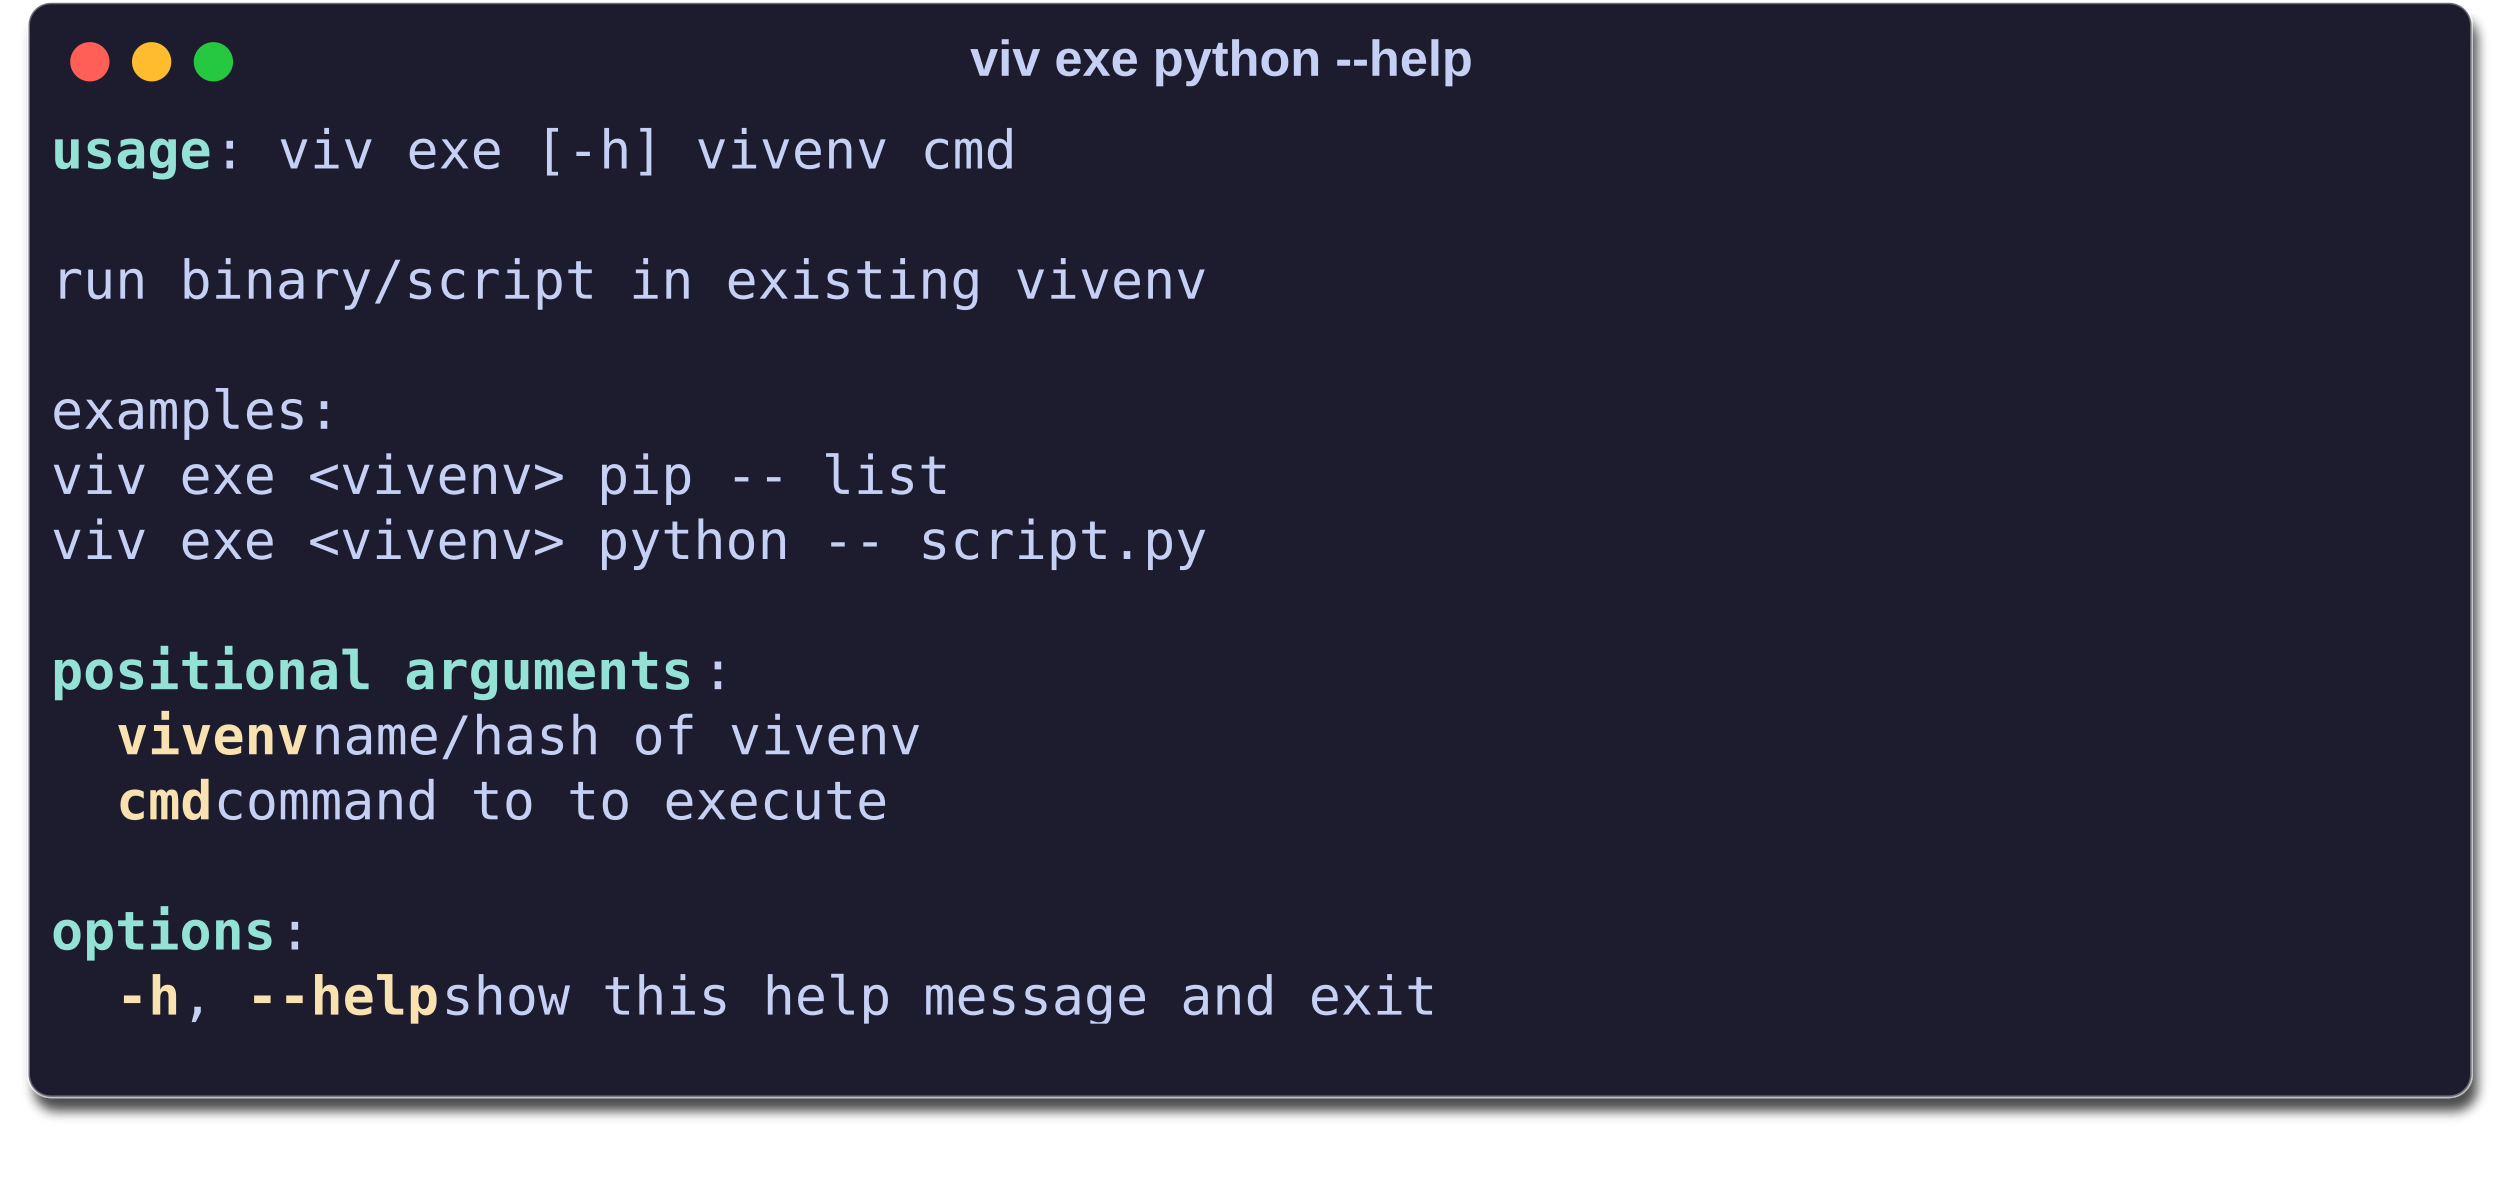
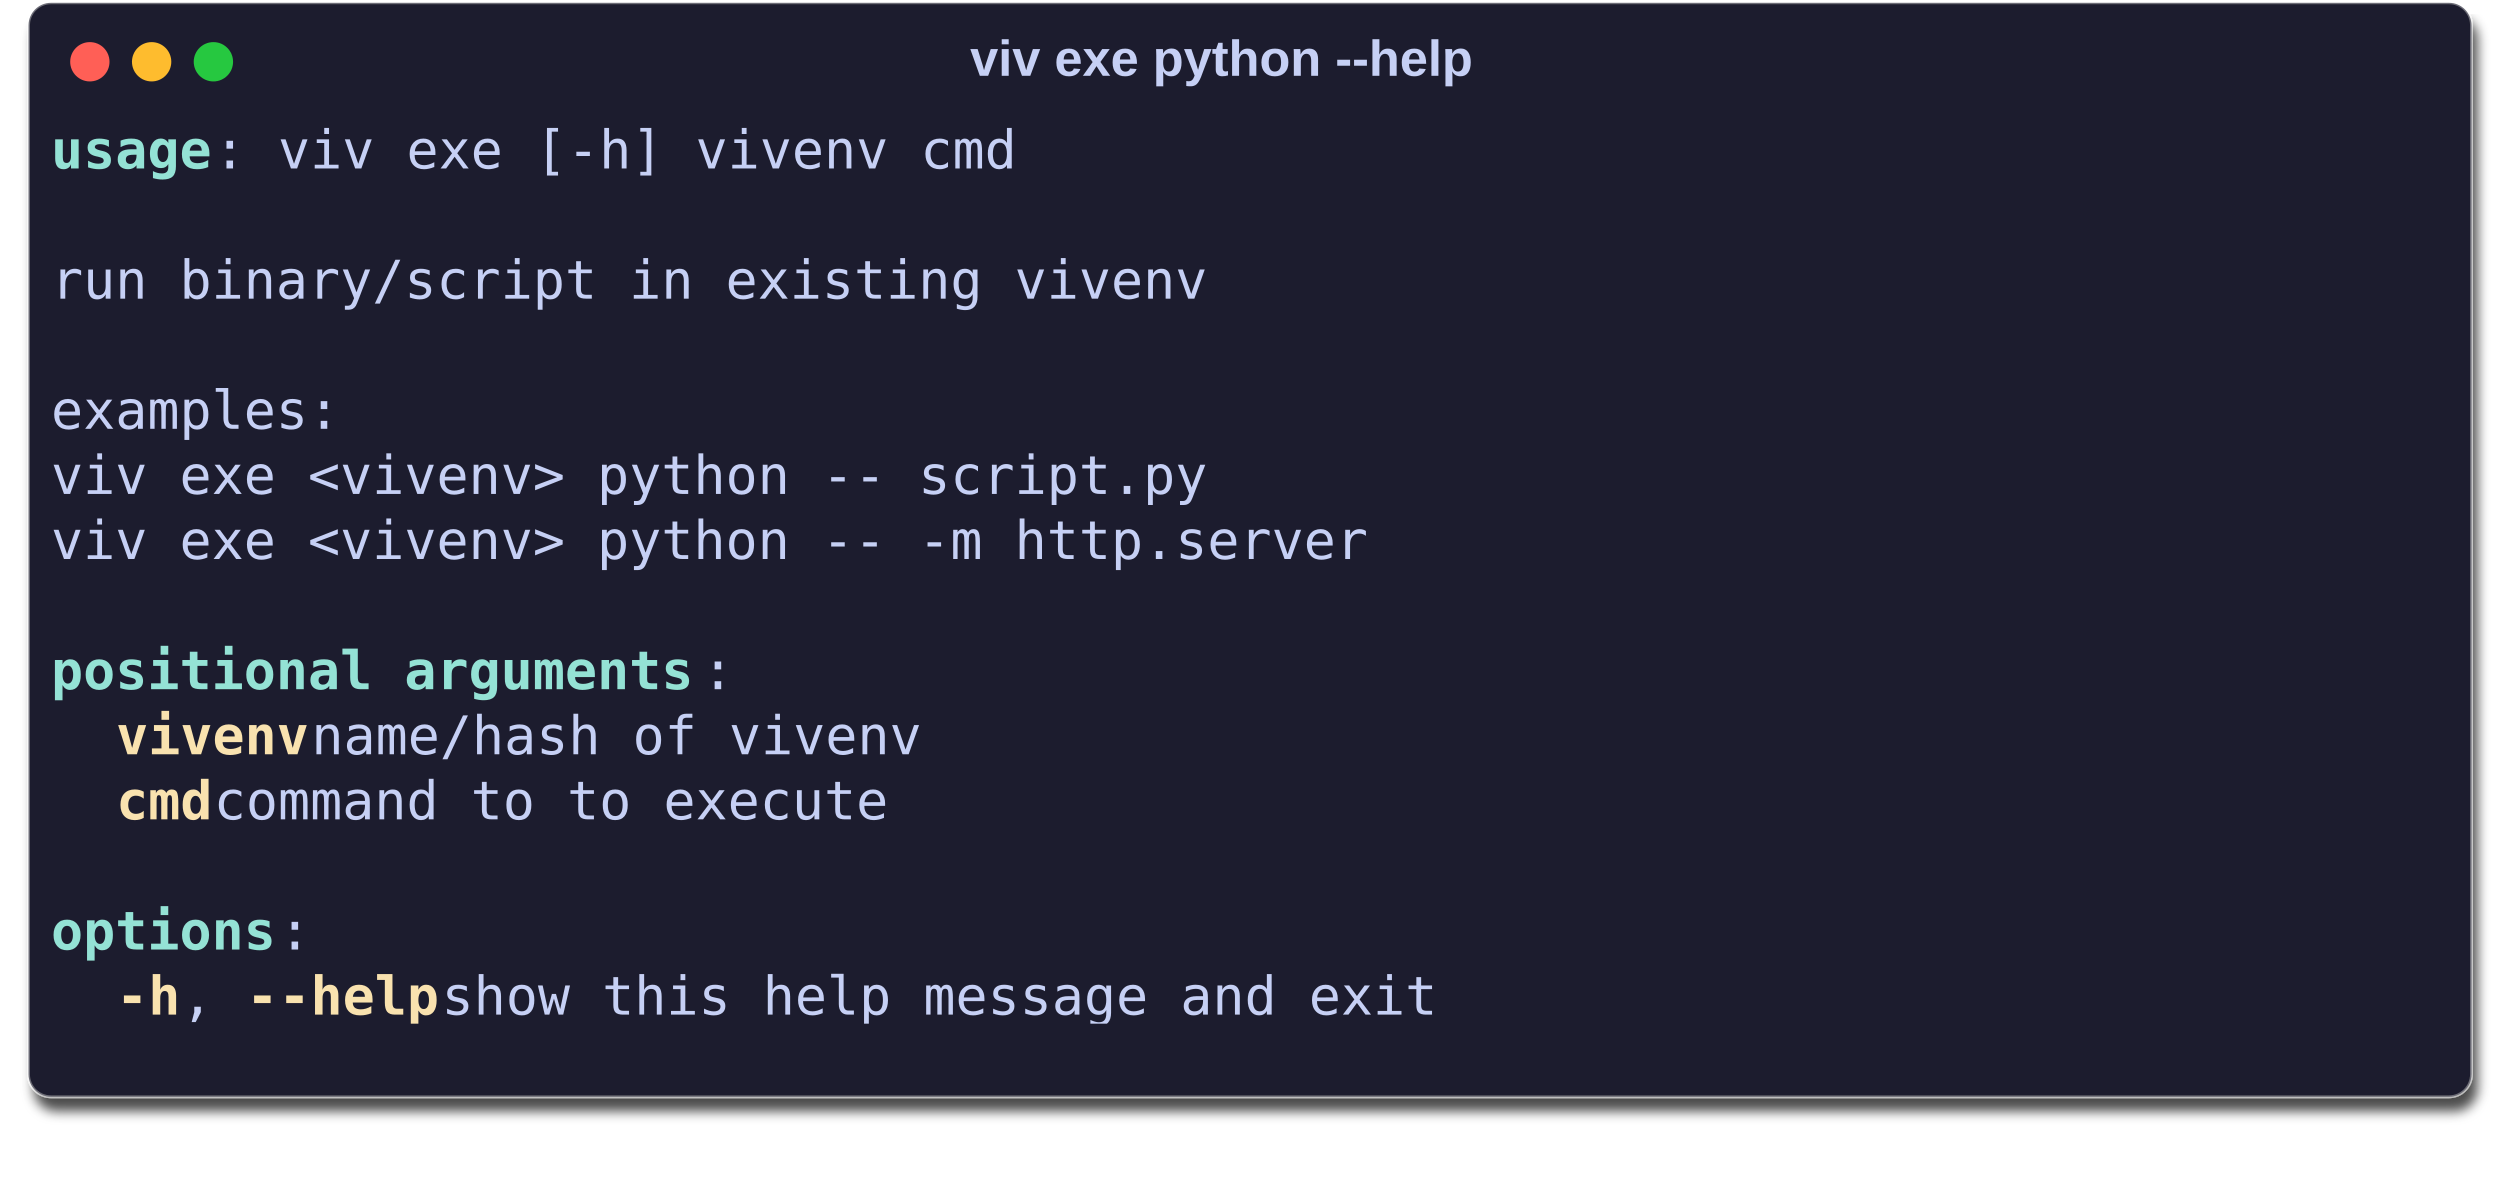
<svg xmlns="http://www.w3.org/2000/svg" class="rich-terminal shadow" viewBox="0 0 890.333 423.933">
  <style>

    @font-face {
        font-family: "Fira Code";
        src: local("FiraCode-Regular"),
                url("https://cdnjs.cloudflare.com/ajax/libs/firacode/6.2.0/woff2/FiraCode-Regular.woff2") format("woff2"),
                url("https://cdnjs.cloudflare.com/ajax/libs/firacode/6.2.0/woff/FiraCode-Regular.woff") format("woff");
        font-style: normal;
        font-weight: 400;
    }
    @font-face {
        font-family: "Fira Code";
        src: local("FiraCode-Bold"),
                url("https://cdnjs.cloudflare.com/ajax/libs/firacode/6.2.0/woff2/FiraCode-Bold.woff2") format("woff2"),
                url("https://cdnjs.cloudflare.com/ajax/libs/firacode/6.2.0/woff/FiraCode-Bold.woff") format("woff");
        font-style: bold;
        font-weight: 700;
    }

-     .terminal-2696068080-matrix {
+     .terminal-207667404-matrix {
        font-family: Fira Code, monospace;
        font-size: 20px;
        line-height: 24.4px;
        font-variant-east-asian: full-width;
    }

-     .terminal-2696068080-title {
+     .terminal-207667404-title {
        font-size: 18px;
        font-weight: bold;
        font-family: arial;
    }

    .shadow {
        -webkit-filter: drop-shadow( 2px 5px 2px rgba(0, 0, 0, .7));
        filter: drop-shadow( 2px 5px 2px rgba(0, 0, 0, .7));
    }
-     .terminal-2696068080-r1 { fill: #94e2d5;font-weight: bold }
- .terminal-2696068080-r2 { fill: #c6d0f5 }
- .terminal-2696068080-r3 { fill: #f9e2af;font-weight: bold }
+     .terminal-207667404-r1 { fill: #94e2d5;font-weight: bold }
+ .terminal-207667404-r2 { fill: #c6d0f5 }
+ .terminal-207667404-r3 { fill: #f9e2af;font-weight: bold }
    </style>
  <defs>
-     <clipPath id="terminal-2696068080-clip-terminal">
+     <clipPath id="terminal-207667404-clip-terminal">
      <rect x="0" y="0" width="853.0" height="340.6" />
    </clipPath>
-     <clipPath id="terminal-2696068080-line-0">
+     <clipPath id="terminal-207667404-line-0">
      <rect x="0" y="1.5" width="854" height="24.65" />
    </clipPath>
-     <clipPath id="terminal-2696068080-line-1">
+     <clipPath id="terminal-207667404-line-1">
      <rect x="0" y="25.9" width="854" height="24.65" />
    </clipPath>
-     <clipPath id="terminal-2696068080-line-2">
+     <clipPath id="terminal-207667404-line-2">
      <rect x="0" y="50.3" width="854" height="24.65" />
    </clipPath>
-     <clipPath id="terminal-2696068080-line-3">
+     <clipPath id="terminal-207667404-line-3">
      <rect x="0" y="74.7" width="854" height="24.65" />
    </clipPath>
-     <clipPath id="terminal-2696068080-line-4">
+     <clipPath id="terminal-207667404-line-4">
      <rect x="0" y="99.1" width="854" height="24.65" />
    </clipPath>
-     <clipPath id="terminal-2696068080-line-5">
+     <clipPath id="terminal-207667404-line-5">
      <rect x="0" y="123.5" width="854" height="24.65" />
    </clipPath>
-     <clipPath id="terminal-2696068080-line-6">
+     <clipPath id="terminal-207667404-line-6">
      <rect x="0" y="147.9" width="854" height="24.65" />
    </clipPath>
-     <clipPath id="terminal-2696068080-line-7">
+     <clipPath id="terminal-207667404-line-7">
      <rect x="0" y="172.3" width="854" height="24.65" />
    </clipPath>
-     <clipPath id="terminal-2696068080-line-8">
+     <clipPath id="terminal-207667404-line-8">
      <rect x="0" y="196.7" width="854" height="24.65" />
    </clipPath>
-     <clipPath id="terminal-2696068080-line-9">
+     <clipPath id="terminal-207667404-line-9">
      <rect x="0" y="221.1" width="854" height="24.65" />
    </clipPath>
-     <clipPath id="terminal-2696068080-line-10">
+     <clipPath id="terminal-207667404-line-10">
      <rect x="0" y="245.5" width="854" height="24.65" />
    </clipPath>
-     <clipPath id="terminal-2696068080-line-11">
+     <clipPath id="terminal-207667404-line-11">
      <rect x="0" y="269.9" width="854" height="24.65" />
    </clipPath>
-     <clipPath id="terminal-2696068080-line-12">
+     <clipPath id="terminal-207667404-line-12">
      <rect x="0" y="294.3" width="854" height="24.65" />
    </clipPath>
  </defs>
  <rect fill="#1e1e2e" stroke="rgba(255,255,255,0.35)" stroke-width="1" x="10.167" y="1" width="870" height="389.6" rx="8" />
-   <text class="terminal-2696068080-title" fill="#c6d0f5" text-anchor="middle" x="435" y="27">viv exe python --help</text>
+   <text class="terminal-207667404-title" fill="#c6d0f5" text-anchor="middle" x="435" y="27">viv exe python --help</text>
  <g transform="translate(32,22)">
    <circle cx="0" cy="0" r="7" fill="#ff5f57" />
    <circle cx="22" cy="0" r="7" fill="#febc2e" />
    <circle cx="44" cy="0" r="7" fill="#28c840" />
  </g>
-   <g transform="translate(18.16667, 41) scale(.95)" clip-path="url(#terminal-2696068080-clip-terminal)">
-     <g class="terminal-2696068080-matrix">
-       <text class="terminal-2696068080-r1" x="0" y="20" textLength="61" clip-path="url(#terminal-2696068080-line-0)">usage</text>
-       <text class="terminal-2696068080-r2" x="61" y="20" textLength="305" clip-path="url(#terminal-2696068080-line-0)">: viv exe [-h] vivenv cmd</text>
-       <text class="terminal-2696068080-r2" x="854" y="20" textLength="12.2" clip-path="url(#terminal-2696068080-line-0)">
+   <g transform="translate(18.16667, 41) scale(.95)" clip-path="url(#terminal-207667404-clip-terminal)">
+     <g class="terminal-207667404-matrix">
+       <text class="terminal-207667404-r1" x="0" y="20" textLength="61" clip-path="url(#terminal-207667404-line-0)">usage</text>
+       <text class="terminal-207667404-r2" x="61" y="20" textLength="305" clip-path="url(#terminal-207667404-line-0)">: viv exe [-h] vivenv cmd</text>
+       <text class="terminal-207667404-r2" x="854" y="20" textLength="12.2" clip-path="url(#terminal-207667404-line-0)">
</text>
-       <text class="terminal-2696068080-r2" x="854" y="44.4" textLength="12.2" clip-path="url(#terminal-2696068080-line-1)">
+       <text class="terminal-207667404-r2" x="854" y="44.4" textLength="12.2" clip-path="url(#terminal-207667404-line-1)">
</text>
-       <text class="terminal-2696068080-r2" x="0" y="68.8" textLength="439.2" clip-path="url(#terminal-2696068080-line-2)">run binary/script in existing vivenv</text>
-       <text class="terminal-2696068080-r2" x="854" y="68.8" textLength="12.2" clip-path="url(#terminal-2696068080-line-2)">
+       <text class="terminal-207667404-r2" x="0" y="68.8" textLength="439.2" clip-path="url(#terminal-207667404-line-2)">run binary/script in existing vivenv</text>
+       <text class="terminal-207667404-r2" x="854" y="68.8" textLength="12.2" clip-path="url(#terminal-207667404-line-2)">
</text>
-       <text class="terminal-2696068080-r2" x="854" y="93.2" textLength="12.2" clip-path="url(#terminal-2696068080-line-3)">
+       <text class="terminal-207667404-r2" x="854" y="93.2" textLength="12.2" clip-path="url(#terminal-207667404-line-3)">
</text>
-       <text class="terminal-2696068080-r2" x="0" y="117.6" textLength="109.8" clip-path="url(#terminal-2696068080-line-4)">examples:</text>
-       <text class="terminal-2696068080-r2" x="854" y="117.6" textLength="12.2" clip-path="url(#terminal-2696068080-line-4)">
+       <text class="terminal-207667404-r2" x="0" y="117.6" textLength="109.8" clip-path="url(#terminal-207667404-line-4)">examples:</text>
+       <text class="terminal-207667404-r2" x="854" y="117.6" textLength="12.2" clip-path="url(#terminal-207667404-line-4)">
</text>
-       <text class="terminal-2696068080-r2" x="0" y="142" textLength="390.4" clip-path="url(#terminal-2696068080-line-5)">    viv exe &lt;vivenv&gt; pip -- list</text>
-       <text class="terminal-2696068080-r2" x="854" y="142" textLength="12.2" clip-path="url(#terminal-2696068080-line-5)">
+       <text class="terminal-207667404-r2" x="0" y="142" textLength="488" clip-path="url(#terminal-207667404-line-5)">    viv exe &lt;vivenv&gt; python -- script.py</text>
+       <text class="terminal-207667404-r2" x="854" y="142" textLength="12.2" clip-path="url(#terminal-207667404-line-5)">
</text>
-       <text class="terminal-2696068080-r2" x="0" y="166.4" textLength="488" clip-path="url(#terminal-2696068080-line-6)">    viv exe &lt;vivenv&gt; python -- script.py</text>
-       <text class="terminal-2696068080-r2" x="854" y="166.4" textLength="12.2" clip-path="url(#terminal-2696068080-line-6)">
+       <text class="terminal-207667404-r2" x="0" y="166.4" textLength="549" clip-path="url(#terminal-207667404-line-6)">    viv exe &lt;vivenv&gt; python -- -m http.server</text>
+       <text class="terminal-207667404-r2" x="854" y="166.4" textLength="12.2" clip-path="url(#terminal-207667404-line-6)">
</text>
-       <text class="terminal-2696068080-r2" x="854" y="190.8" textLength="12.2" clip-path="url(#terminal-2696068080-line-7)">
+       <text class="terminal-207667404-r2" x="854" y="190.8" textLength="12.2" clip-path="url(#terminal-207667404-line-7)">
</text>
-       <text class="terminal-2696068080-r1" x="0" y="215.2" textLength="244" clip-path="url(#terminal-2696068080-line-8)">positional arguments</text>
-       <text class="terminal-2696068080-r2" x="244" y="215.2" textLength="12.2" clip-path="url(#terminal-2696068080-line-8)">:</text>
-       <text class="terminal-2696068080-r2" x="854" y="215.2" textLength="12.2" clip-path="url(#terminal-2696068080-line-8)">
+       <text class="terminal-207667404-r1" x="0" y="215.2" textLength="244" clip-path="url(#terminal-207667404-line-8)">positional arguments</text>
+       <text class="terminal-207667404-r2" x="244" y="215.2" textLength="12.2" clip-path="url(#terminal-207667404-line-8)">:</text>
+       <text class="terminal-207667404-r2" x="854" y="215.2" textLength="12.2" clip-path="url(#terminal-207667404-line-8)">
</text>
-       <text class="terminal-2696068080-r3" x="24.4" y="239.6" textLength="73.2" clip-path="url(#terminal-2696068080-line-9)">vivenv</text>
-       <text class="terminal-2696068080-r2" x="97.6" y="239.6" textLength="329.4" clip-path="url(#terminal-2696068080-line-9)">        name/hash of vivenv</text>
-       <text class="terminal-2696068080-r2" x="854" y="239.6" textLength="12.2" clip-path="url(#terminal-2696068080-line-9)">
+       <text class="terminal-207667404-r3" x="24.4" y="239.6" textLength="73.2" clip-path="url(#terminal-207667404-line-9)">vivenv</text>
+       <text class="terminal-207667404-r2" x="97.6" y="239.6" textLength="329.4" clip-path="url(#terminal-207667404-line-9)">        name/hash of vivenv</text>
+       <text class="terminal-207667404-r2" x="854" y="239.6" textLength="12.2" clip-path="url(#terminal-207667404-line-9)">
</text>
-       <text class="terminal-2696068080-r3" x="24.4" y="264" textLength="36.6" clip-path="url(#terminal-2696068080-line-10)">cmd</text>
-       <text class="terminal-2696068080-r2" x="61" y="264" textLength="390.4" clip-path="url(#terminal-2696068080-line-10)">           command to to execute</text>
-       <text class="terminal-2696068080-r2" x="854" y="264" textLength="12.2" clip-path="url(#terminal-2696068080-line-10)">
+       <text class="terminal-207667404-r3" x="24.4" y="264" textLength="36.6" clip-path="url(#terminal-207667404-line-10)">cmd</text>
+       <text class="terminal-207667404-r2" x="61" y="264" textLength="390.4" clip-path="url(#terminal-207667404-line-10)">           command to to execute</text>
+       <text class="terminal-207667404-r2" x="854" y="264" textLength="12.2" clip-path="url(#terminal-207667404-line-10)">
</text>
-       <text class="terminal-2696068080-r2" x="854" y="288.4" textLength="12.2" clip-path="url(#terminal-2696068080-line-11)">
+       <text class="terminal-207667404-r2" x="854" y="288.4" textLength="12.2" clip-path="url(#terminal-207667404-line-11)">
</text>
-       <text class="terminal-2696068080-r1" x="0" y="312.8" textLength="85.4" clip-path="url(#terminal-2696068080-line-12)">options</text>
-       <text class="terminal-2696068080-r2" x="85.4" y="312.8" textLength="12.2" clip-path="url(#terminal-2696068080-line-12)">:</text>
-       <text class="terminal-2696068080-r2" x="854" y="312.8" textLength="12.2" clip-path="url(#terminal-2696068080-line-12)">
+       <text class="terminal-207667404-r1" x="0" y="312.8" textLength="85.4" clip-path="url(#terminal-207667404-line-12)">options</text>
+       <text class="terminal-207667404-r2" x="85.4" y="312.8" textLength="12.2" clip-path="url(#terminal-207667404-line-12)">:</text>
+       <text class="terminal-207667404-r2" x="854" y="312.8" textLength="12.2" clip-path="url(#terminal-207667404-line-12)">
</text>
-       <text class="terminal-2696068080-r3" x="24.4" y="337.2" textLength="24.4" clip-path="url(#terminal-2696068080-line-13)">-h</text>
-       <text class="terminal-2696068080-r2" x="48.8" y="337.2" textLength="24.4" clip-path="url(#terminal-2696068080-line-13)">, </text>
-       <text class="terminal-2696068080-r3" x="73.2" y="337.2" textLength="73.2" clip-path="url(#terminal-2696068080-line-13)">--help</text>
-       <text class="terminal-2696068080-r2" x="146.4" y="337.2" textLength="427" clip-path="url(#terminal-2696068080-line-13)">    show this help message and exit</text>
-       <text class="terminal-2696068080-r2" x="854" y="337.2" textLength="12.2" clip-path="url(#terminal-2696068080-line-13)">
+       <text class="terminal-207667404-r3" x="24.4" y="337.2" textLength="24.4" clip-path="url(#terminal-207667404-line-13)">-h</text>
+       <text class="terminal-207667404-r2" x="48.8" y="337.2" textLength="24.4" clip-path="url(#terminal-207667404-line-13)">, </text>
+       <text class="terminal-207667404-r3" x="73.2" y="337.2" textLength="73.2" clip-path="url(#terminal-207667404-line-13)">--help</text>
+       <text class="terminal-207667404-r2" x="146.4" y="337.2" textLength="427" clip-path="url(#terminal-207667404-line-13)">    show this help message and exit</text>
+       <text class="terminal-207667404-r2" x="854" y="337.2" textLength="12.2" clip-path="url(#terminal-207667404-line-13)">
</text>
    </g>
  </g>
</svg>
